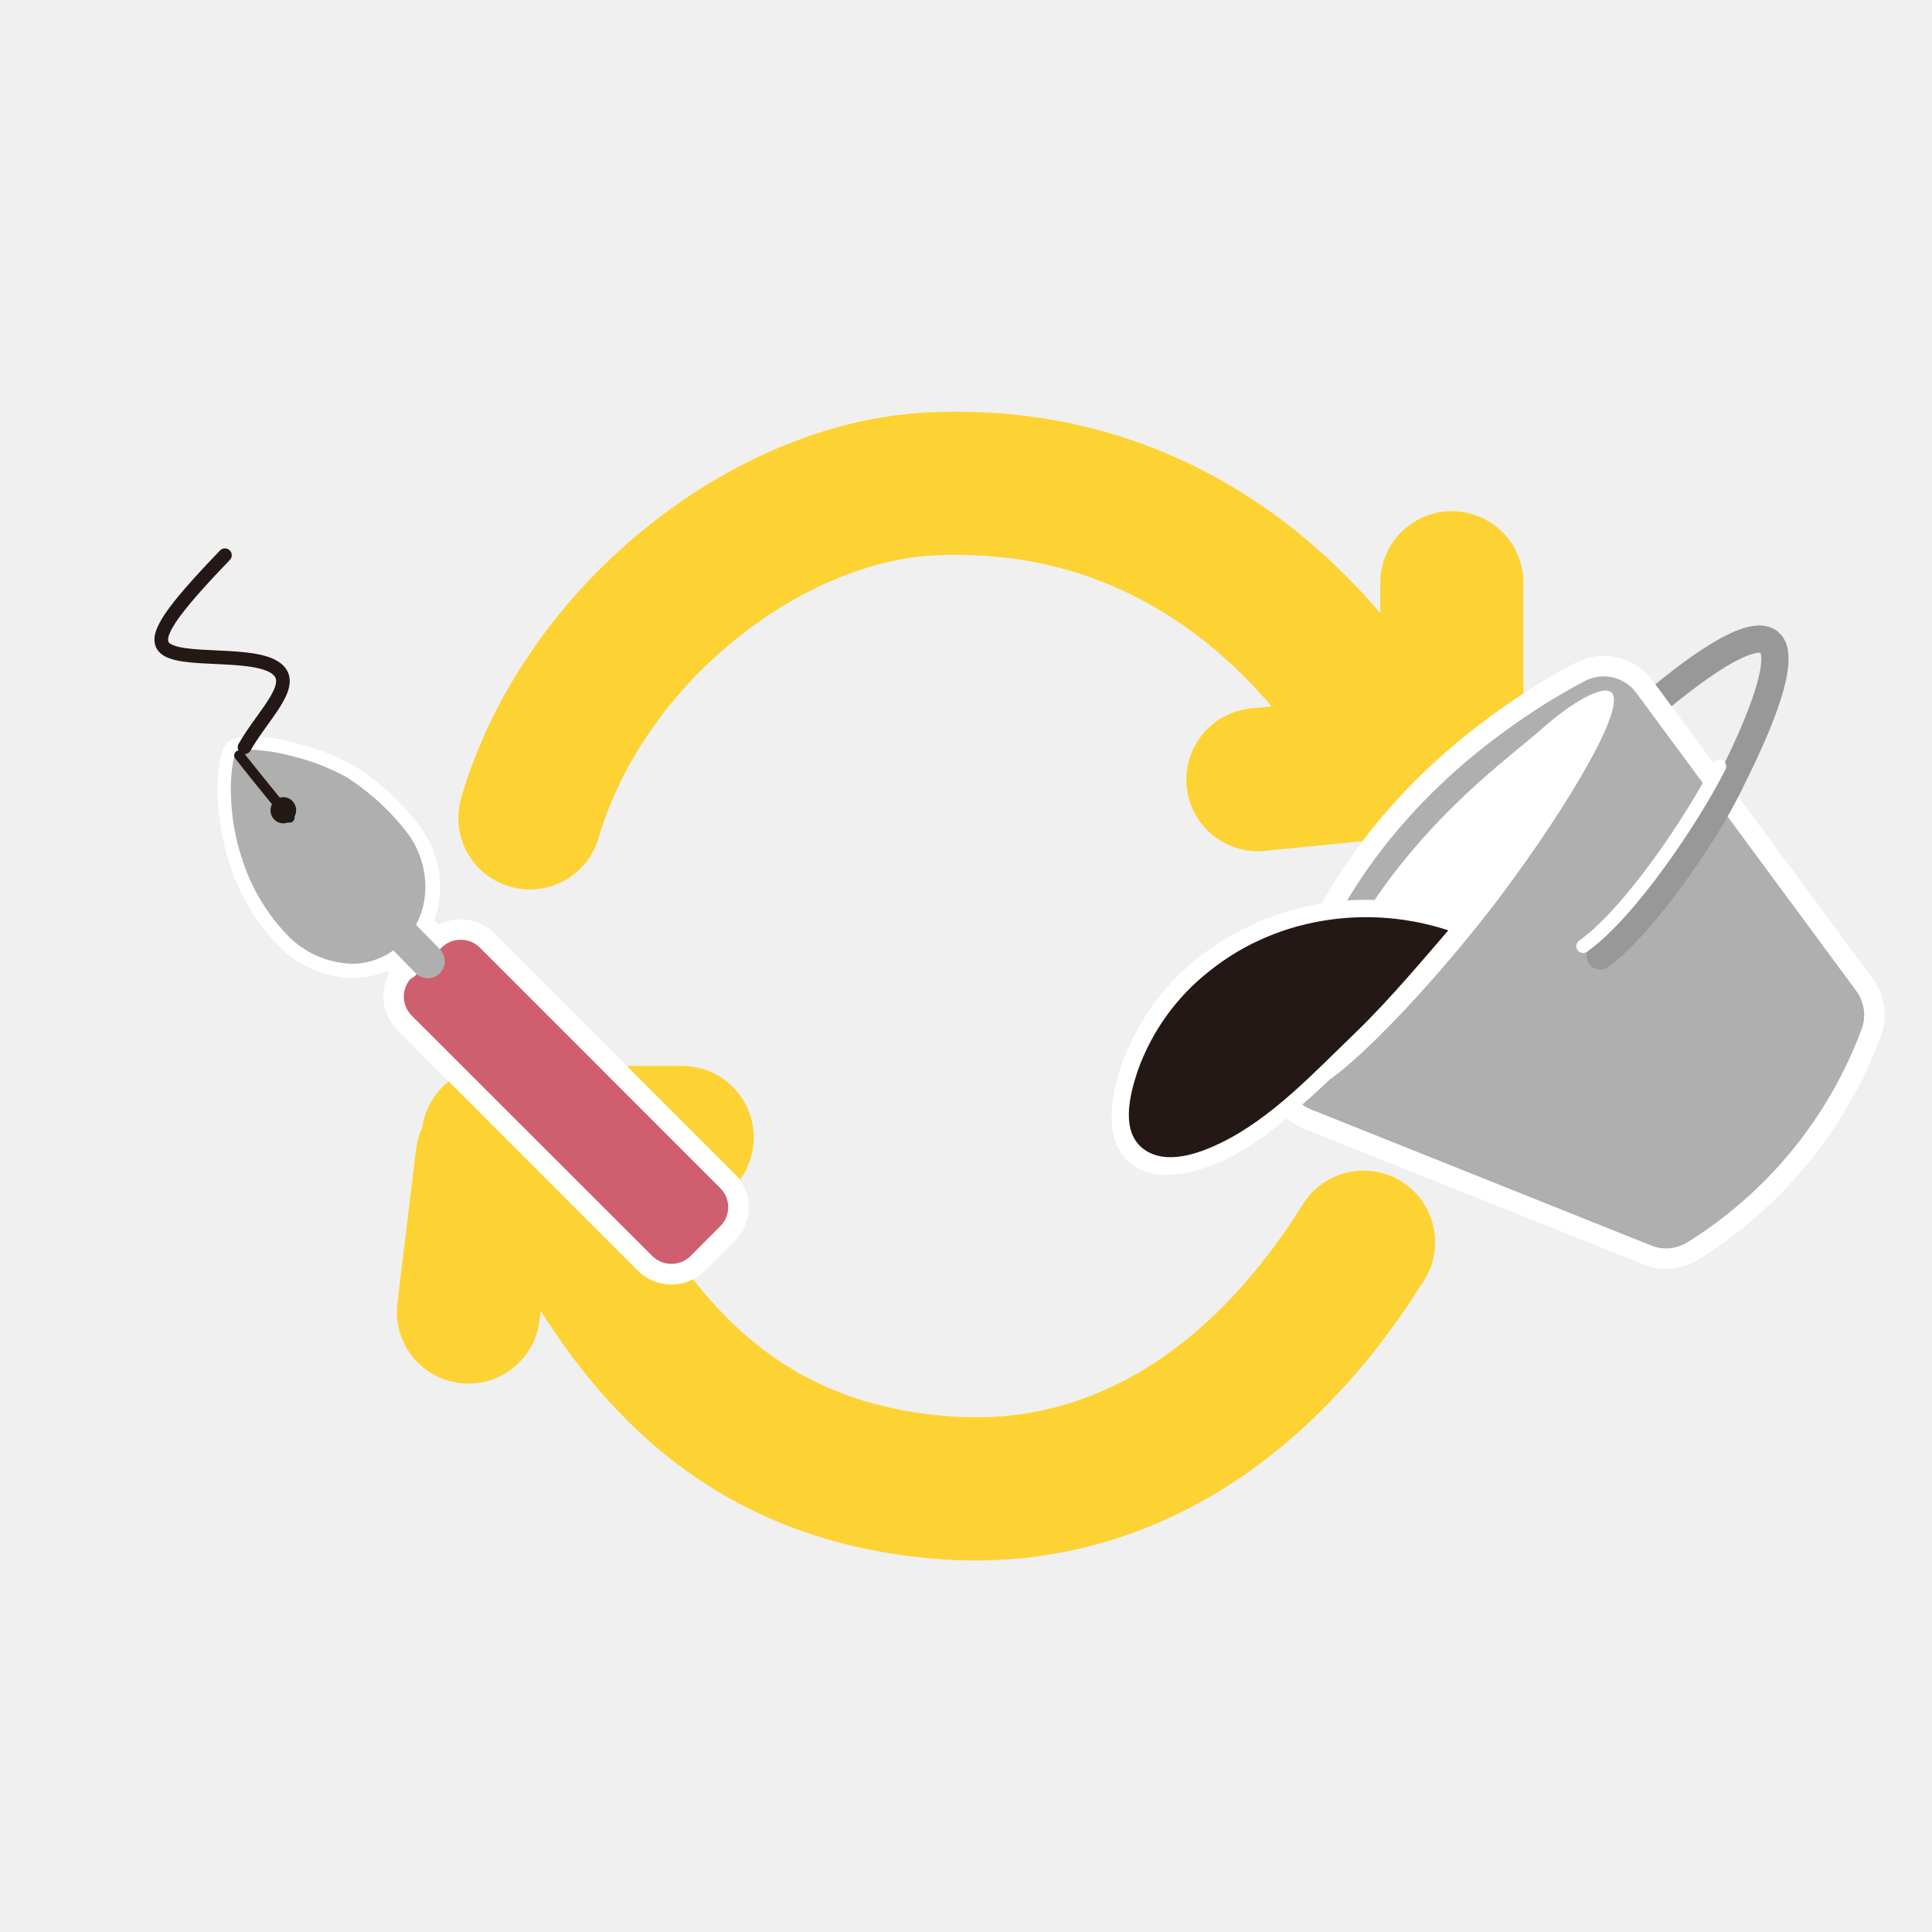
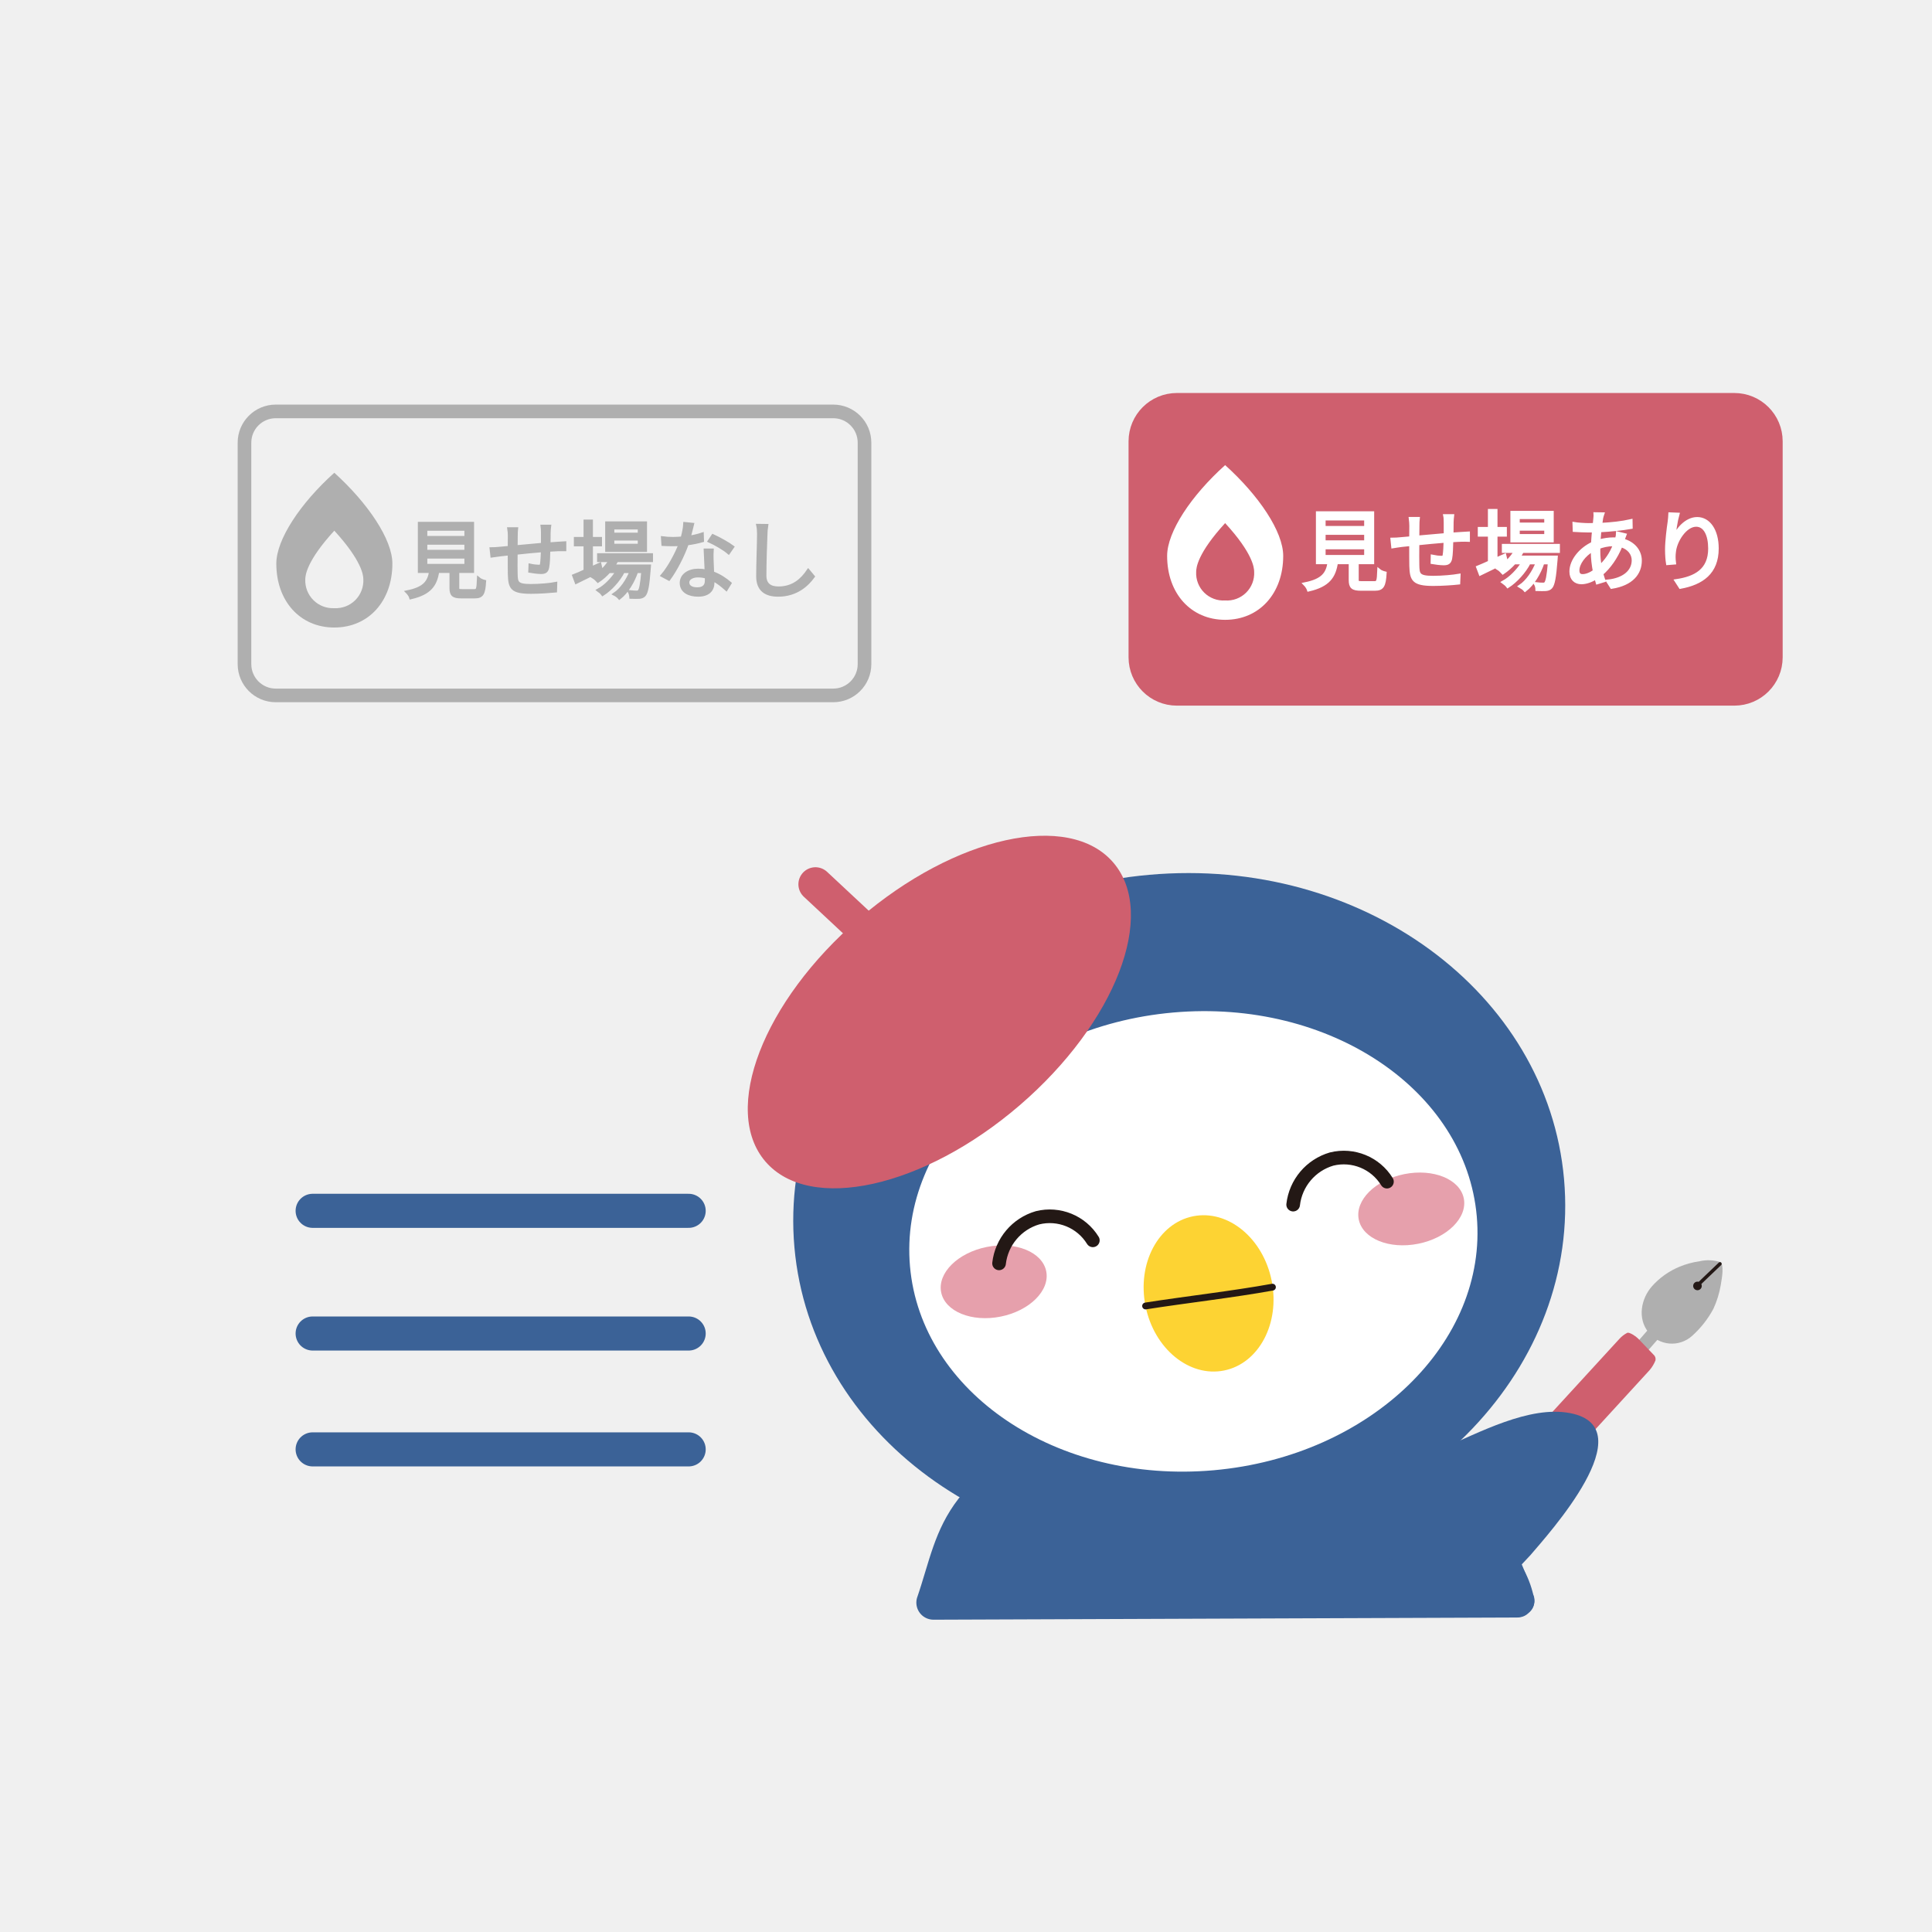
<svg xmlns="http://www.w3.org/2000/svg" viewBox="0 0 283.46 283.46">
  <defs>
-     <style>.cls-1,.cls-13,.cls-6,.cls-8{fill:#fff;}.cls-1,.cls-2{stroke:#fdd333;stroke-width:21px;}.cls-1,.cls-11,.cls-12,.cls-13,.cls-14,.cls-2,.cls-3,.cls-5,.cls-8,.cls-9{stroke-linecap:round;stroke-miterlimit:10;}.cls-12,.cls-14,.cls-2,.cls-3,.cls-5,.cls-9{fill:none;}.cls-3,.cls-8{stroke:#999899;stroke-width:4px;}.cls-11,.cls-4{fill:#afafaf;}.cls-11,.cls-5,.cls-9{stroke:#fff;}.cls-5{stroke-width:3px;}.cls-7{fill:#231815;}.cls-14,.cls-9{stroke-width:2px;}.cls-10{fill:#cf5f6e;}.cls-11,.cls-13{stroke-width:5px;}.cls-12,.cls-14{stroke:#231815;}.cls-12{stroke-width:1.5px;}.cls-13{stroke:#afafaf;}</style>
+     <style>.cls-1,.cls-11,.cls-13,.cls-17,.cls-4,.cls-8{fill:none;}.cls-1,.cls-13,.cls-14{stroke:#afafaf;}.cls-1,.cls-11,.cls-12,.cls-17,.cls-4,.cls-8{stroke-linecap:round;}.cls-1,.cls-11,.cls-12,.cls-13,.cls-14,.cls-15,.cls-17,.cls-4,.cls-7,.cls-8{stroke-miterlimit:10;}.cls-1,.cls-13,.cls-17{stroke-width:2px;}.cls-2{fill:#cf5f6e;}.cls-14,.cls-3{fill:#afafaf;}.cls-11,.cls-17,.cls-4{stroke:#231815;}.cls-14,.cls-15,.cls-4{stroke-width:0.5px;}.cls-12,.cls-5{fill:#231815;}.cls-6{fill:#3b6297;}.cls-15,.cls-16,.cls-7{fill:#fff;}.cls-12,.cls-7{stroke:#3b6297;}.cls-8{stroke:#cf5f6e;}.cls-12,.cls-8{stroke-width:5px;}.cls-9{fill:#fdd333;}.cls-10{fill:#e6a0ac;}.cls-14{font-size:12.25px;}.cls-14,.cls-15{font-family:HiraMaruProN-W4-83pv-RKSJ-H, Hiragino Maru Gothic ProN;}.cls-15{font-size:12.72px;stroke:#fff;}</style>
  </defs>
-   <g id="レイヤー_11" data-name="レイヤー 11">
-     <line class="cls-1" x1="213.01" y1="110.99" x2="213.01" y2="85.5" />
-     <line class="cls-1" x1="211.52" y1="111.71" x2="184.56" y2="114.39" />
-     <path class="cls-2" d="M77.74,120c7.94-27,34.71-47.77,58.8-49,29.23-1.44,50.33,13.88,63.52,33" />
-     <line class="cls-1" x1="71.46" y1="169.94" x2="68.73" y2="192.5" />
-     <line class="cls-1" x1="72.35" y1="166.89" x2="100.09" y2="166.89" />
-     <path class="cls-2" d="M200.06,182.25c-15.61,25-37.12,37.76-61.19,36.05-29.19-2.07-44.6-19.27-55.4-39.87" />
-   </g>
-   <g id="レイヤー_3" data-name="レイヤー 3">
-     <path class="cls-3" d="M242.26,103.53c2.9-2.49,14.06-11.83,17.27-9.35,3.91,3-6.31,21.88-7.43,23.92" />
-     <path class="cls-4" d="M241.26,100.74a7.43,7.43,0,0,0-9.44-2.14,90.36,90.36,0,0,0-9.11,5.49c-6.26,4.29-25.81,18.1-33.39,43.14a70.73,70.73,0,0,0-2.07,8.85,7.41,7.41,0,0,0,4.57,8.1l49.88,19.95a7.34,7.34,0,0,0,6.62-.56,63.95,63.95,0,0,0,26.23-32.08,7.44,7.44,0,0,0-1-7Z" />
-     <path class="cls-5" d="M241.26,100.74a7.43,7.43,0,0,0-9.44-2.14,90.36,90.36,0,0,0-9.11,5.49c-6.26,4.29-25.81,18.1-33.39,43.14a70.73,70.73,0,0,0-2.07,8.85,7.41,7.41,0,0,0,4.57,8.1l49.88,19.95a7.34,7.34,0,0,0,6.62-.56,63.95,63.95,0,0,0,26.23-32.08,7.44,7.44,0,0,0-1-7Z" />
-     <path class="cls-6" d="M226.27,106.89c-6,5.33-23.44,17.24-32.93,40.71-2.14,5.3-4.6,11.38-2.89,12.51,3.12,2.06,18.17-13.72,28.1-26.53,9.48-12.23,20.44-29.69,17.87-32C235.16,100.49,230.7,102.94,226.27,106.89Z" />
-     <g id="レイヤー_4" data-name="レイヤー 4">
-       <path class="cls-7" d="M214.57,135.91a39,39,0,0,0-31.5,1.4c-9.72,4.87-16.81,13.95-18.47,23.65a10.41,10.41,0,0,0,.55,6.54c1.41,2.76,2.37,3.1,5.8,3.37,4.46.36,8.69-1.91,12.46-4.29s15.88-13.68,18.9-16.81c7-7.26,5.68-6.31,12.26-13.86" />
-       <path class="cls-6" d="M214.9,134.71a40.05,40.05,0,0,0-39.17,5.86,35,35,0,0,0-11.3,16c-1.45,4.37-2.67,11.18,1.76,14.36,4.23,3.05,10.91.64,14.94-1.49,4.48-2.38,8.23-5.85,12-9.21a259.86,259.86,0,0,0,22.36-23.38c1-1.22-.72-3-1.77-1.77-4.9,5.65-9.62,11.38-15,16.58-5.9,5.67-12.11,12.38-19.56,16-3.21,1.57-8,3.32-11.27,1-3.54-2.51-2.17-7.92-1-11.46a32.34,32.34,0,0,1,10.55-14.72c10.3-8.29,24.62-10.06,36.85-5.34,1.5.58,2.15-1.84.66-2.41Z" />
-     </g>
-     <g id="レイヤー_5" data-name="レイヤー 5">
-       <path class="cls-8" d="M234.78,140.26c6.25-4.61,15.3-17.63,19-25.32" />
-       <path class="cls-9" d="M232.27,138.82c6.73-4.75,16-18.47,20-26.38" />
-     </g>
-   </g>
-   <g id="レイヤー_9" data-name="レイヤー 9">
-     <path class="cls-10" d="M98.51,187a5.45,5.45,0,0,1-3.85-1.59L59.34,150.06a5.44,5.44,0,0,1,0-7.69l4.39-4.4a5.46,5.46,0,0,1,7.7,0l35.32,35.33a5.44,5.44,0,0,1,0,7.69l-4.39,4.4A5.45,5.45,0,0,1,98.51,187Z" />
-     <path class="cls-6" d="M67.58,137.88A3.93,3.93,0,0,1,70.37,139l35.32,35.33a3.94,3.94,0,0,1,0,5.57l-4.39,4.4a4,4,0,0,1-5.58,0L60.4,149a3.94,3.94,0,0,1,0-5.57l4.39-4.4a3.93,3.93,0,0,1,2.79-1.15m0-3a6.91,6.91,0,0,0-4.91,2l-4.39,4.4a6.94,6.94,0,0,0,0,9.81L93.6,186.45a7,7,0,0,0,9.82,0l4.39-4.4a6.92,6.92,0,0,0,0-9.81L72.49,136.91a6.91,6.91,0,0,0-4.91-2Z" />
-     <line class="cls-11" x1="48.72" y1="130.57" x2="59.23" y2="141.32" />
-     <line class="cls-11" x1="51.98" y1="126.57" x2="62.48" y2="137.32" />
-     <path class="cls-4" d="M51.59,142.4a14.73,14.73,0,0,1-10.24-4.57,29.41,29.41,0,0,1-6.74-11.26A33.41,33.41,0,0,1,33,118.79c-.3-3.36-.11-8.65,1.27-9.32A6.14,6.14,0,0,1,37,109a26.92,26.92,0,0,1,6,1,32.84,32.84,0,0,1,8.31,3.2A35.83,35.83,0,0,1,60.8,122c4.76,6.82,2.47,14.35-2.1,18a11.36,11.36,0,0,1-7.11,2.49Z" />
-     <path class="cls-6" d="M37,110a26.93,26.93,0,0,1,5.78.92,31.79,31.79,0,0,1,8.05,3.1A35,35,0,0,1,60,122.52c3.55,5.08,3.4,12.42-1.89,16.61a10.3,10.3,0,0,1-6.49,2.27,13.66,13.66,0,0,1-9.52-4.27,28.52,28.52,0,0,1-6.5-10.85A32.37,32.37,0,0,1,34,118.7c-.44-4.84.32-8.14.71-8.33A5.2,5.2,0,0,1,37,110m0-2a7.06,7.06,0,0,0-3.12.62c-.84.41-1.44,1.22-1.78,4a29.41,29.41,0,0,0,0,6.34,34.8,34.8,0,0,0,1.65,8,30.52,30.52,0,0,0,7,11.67,15.73,15.73,0,0,0,11,4.87,12.35,12.35,0,0,0,7.73-2.7c5.79-4.59,6.78-12.9,2.3-19.32a37,37,0,0,0-9.86-9.16,34.08,34.08,0,0,0-8.57-3.29A27.75,27.75,0,0,0,37,108Z" />
-     <path class="cls-12" d="M35.11,110.84c3.15,4,7.37,9.11,7.37,9.11" />
-     <ellipse class="cls-7" cx="41.57" cy="118.88" rx="1.88" ry="1.92" />
-     <line class="cls-13" x1="52.25" y1="130.28" x2="62.76" y2="141.03" />
-     <path class="cls-14" d="M33,81.46c-7.89,8.21-10.32,11.74-9,13.42,2,2.58,13.89.42,16.88,3.5,2.35,2.43-2.44,6.7-5,11.26" />
+   <g id="レイヤー_8" data-name="レイヤー 8">
+     <line class="cls-1" x1="245.08" y1="192.86" x2="239.52" y2="199.23" />
+     <path class="cls-2" d="M225.69,218a3.9,3.9,0,0,1-1.15-.83l-1.67-1.74a5,5,0,0,1-.89-1.41.9.9,0,0,1,.28-.86l15.35-16.74a4.07,4.07,0,0,1,1.14-.87c.31-.13,1.26.5,1.58.83l2.26,2.36a.87.87,0,0,1,.3.85,5.09,5.09,0,0,1-.86,1.43l-14.77,16.12C226.94,217.51,226,218.15,225.69,218Z" />
+     <path class="cls-3" d="M248.26,196a14.49,14.49,0,0,0,3.14-4,13.8,13.8,0,0,0,1.06-3.42c.29-1.63.39-2.71.06-3.37a5.74,5.74,0,0,0-3.21-.15,11.81,11.81,0,0,0-2.89.79,11,11,0,0,0-4.07,2.9c-1.54,1.77-2.16,4.63-.5,6.72A4.41,4.41,0,0,0,248.26,196Z" />
+     <path class="cls-4" d="M252.35,185.43c-1.48,1.39-3.38,3.24-3.38,3.24" />
+     <circle class="cls-5" cx="249.05" cy="188.67" r="0.63" />
+     <ellipse class="cls-6" cx="173" cy="178.02" rx="56.68" ry="49.85" transform="translate(-15.04 15.97) rotate(-5.07)" />
+     <path class="cls-6" d="M222.57,234.82l-85.63.32.11-.34a27.56,27.56,0,0,1,8.84-17c16-15,38.23-18.78,55.08-10C216.14,215.73,221.36,231,222.57,234.82Z" />
+     <path class="cls-6" d="M222.57,232.32l-85.63.32,2.41,3.17c1.49-4.31,1.94-8.34,4.71-12.23,3.29-4.59,8.26-8.23,13.08-11.06a47.67,47.67,0,0,1,28.64-6.63c16.66,1.67,29.46,14,34.38,29.6,1,3.06,5.79,1.75,4.82-1.33-5.63-17.83-20.23-31.44-39.2-33.27-11.31-1.09-22.89,2.12-32.47,8.1a48.19,48.19,0,0,0-12.66,10.87c-3.59,4.64-4.28,9.29-6.12,14.62a2.51,2.51,0,0,0,2.41,3.16l85.63-.32C225.78,237.31,225.79,232.31,222.57,232.32Z" />
+     <path class="cls-6" d="M222.57,234.82a11.9,11.9,0,0,0-4-6.75Z" />
+     <path class="cls-6" d="M225,234.16a14.64,14.64,0,0,0-4.63-7.86,2.54,2.54,0,0,0-3.29-.19,2.49,2.49,0,0,0-.64,3.22l4,6.75c1.63,2.77,6,.26,4.32-2.52l-4-6.75-3.93,3a10.07,10.07,0,0,1,3.35,5.65C221,238.6,225.77,237.28,225,234.16Z" />
+     <path class="cls-6" d="M222.77,226.4c10.13-11.7,9.57-14.79,8.84-15.78-2.31-3.11-15.09,2.44-22.07,5.47A131.23,131.23,0,0,0,189,227.33l26.44,6.93Z" />
+     <path class="cls-6" d="M224.54,228.17c2.54-3,16.88-18.73,5.82-20.84-6-1.15-13.44,2.92-18.78,5.18a146.23,146.23,0,0,0-23.88,12.66,2.53,2.53,0,0,0,.6,4.57l26.44,6.93a2.51,2.51,0,0,0,2.43-.64l7.37-7.86c2.2-2.35-1.33-5.89-3.54-3.54l-7.37,7.86,2.44-.64-26.44-6.93.59,4.57a130.1,130.1,0,0,1,32.77-16c1.18-.37,5.2-2,6.41-1.36.13.07,0-.73-.07.42-.37,4.12-5.92,9.28-8.33,12.1C218.92,227.06,222.44,230.62,224.54,228.17Z" />
+     <ellipse class="cls-7" cx="175.08" cy="182.15" rx="42.24" ry="34.21" transform="translate(-15.4 16.17) rotate(-5.07)" />
+     <ellipse class="cls-2" cx="137.82" cy="148.47" rx="33.65" ry="18.06" transform="translate(-63.48 125.76) rotate(-40.69)" />
+     <line class="cls-8" x1="119.64" y1="129.74" x2="128.5" y2="138.01" />
+     <ellipse class="cls-9" cx="177.33" cy="189.75" rx="9.44" ry="11.54" transform="translate(-33.83 38.55) rotate(-11.33)" />
+     <ellipse class="cls-10" cx="207.07" cy="177.36" rx="7.86" ry="5.21" transform="translate(-30.82 44.15) rotate(-11.33)" />
+     <ellipse class="cls-10" cx="145.8" cy="188.05" rx="7.86" ry="5.21" transform="translate(-34.11 32.32) rotate(-11.33)" />
+     <path class="cls-11" d="M168.08,191.61c6-.94,12.83-1.71,18.61-2.76" />
+     <line class="cls-12" x1="45.87" y1="177.65" x2="101.04" y2="177.65" />
+     <line class="cls-12" x1="45.87" y1="195.65" x2="101.04" y2="195.65" />
+     <line class="cls-12" x1="45.87" y1="212.65" x2="101.04" y2="212.65" />
+     <rect class="cls-2" x="168.08" y="60.16" width="90.97" height="40.87" rx="4.59" />
+     <rect class="cls-8" x="168.08" y="60.16" width="90.97" height="40.87" rx="4.59" />
+     <rect class="cls-13" x="35.87" y="60.36" width="90.97" height="41.67" rx="4.59" />
+     <text class="cls-14" transform="translate(59.29 86.67)">見せ場なし</text>
+     <text class="cls-15" transform="translate(190.96 85.5)">見せ場あり</text>
+     <path class="cls-3" d="M49.05,69.36c-5,4.49-8.51,9.8-8.51,13.33,0,5.52,3.5,9.38,8.51,9.38s8.52-3.86,8.52-9.38C57.57,79.15,54,73.84,49.05,69.36Zm0,19.87A4.06,4.06,0,0,1,44.79,85c0-.59.21-2.72,4.26-7.14,4.05,4.42,4.26,6.55,4.26,7.14A4.05,4.05,0,0,1,49.05,89.23Z" />
+     <path class="cls-16" d="M179.75,68.24c-5,4.49-8.51,9.79-8.51,13.32,0,5.52,3.5,9.38,8.51,9.38s8.52-3.86,8.52-9.38C188.27,78,184.71,72.71,179.75,68.24Zm0,19.86a4,4,0,0,1-4.25-4.2c0-.6.2-2.73,4.25-7.15,4.06,4.42,4.26,6.55,4.26,7.15A4,4,0,0,1,179.75,88.1Z" />
+     <path class="cls-17" d="M146.58,185.36a7.91,7.91,0,0,1,5.65-6.69,7.43,7.43,0,0,1,8.11,3.31" />
+     <path class="cls-17" d="M189.73,176.74a7.91,7.91,0,0,1,5.65-6.69,7.44,7.44,0,0,1,8.11,3.32" />
  </g>
</svg>
